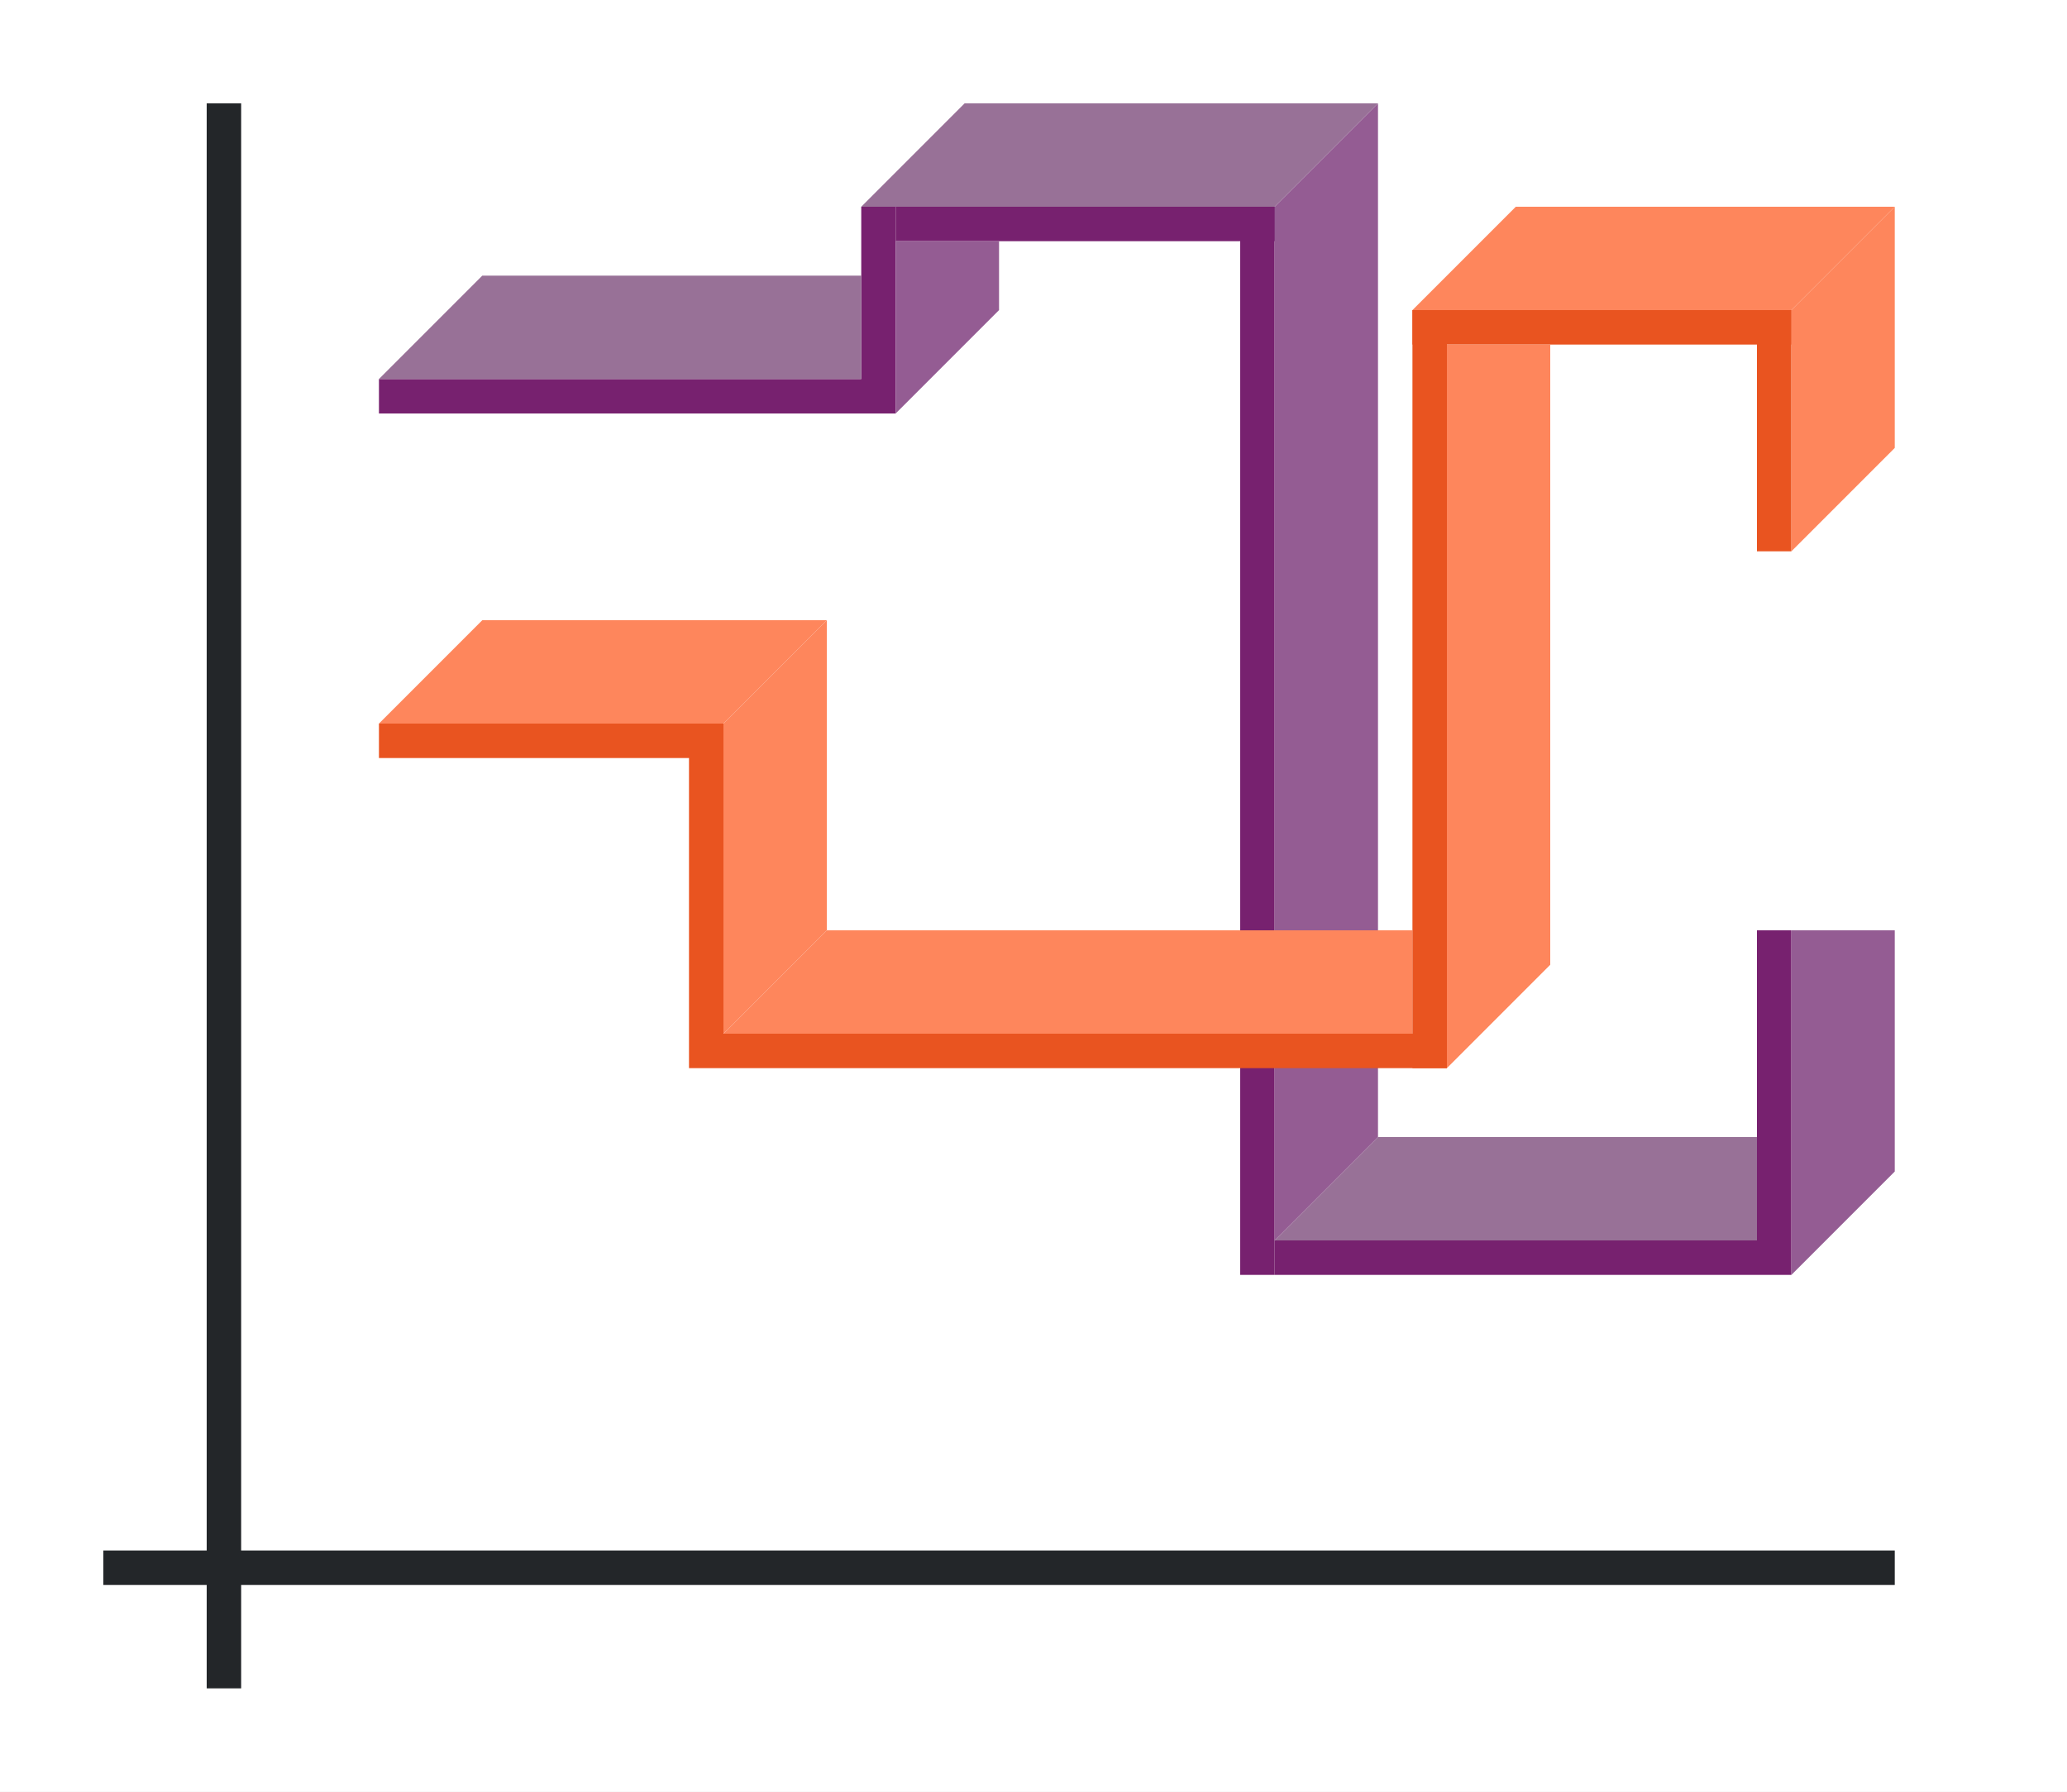
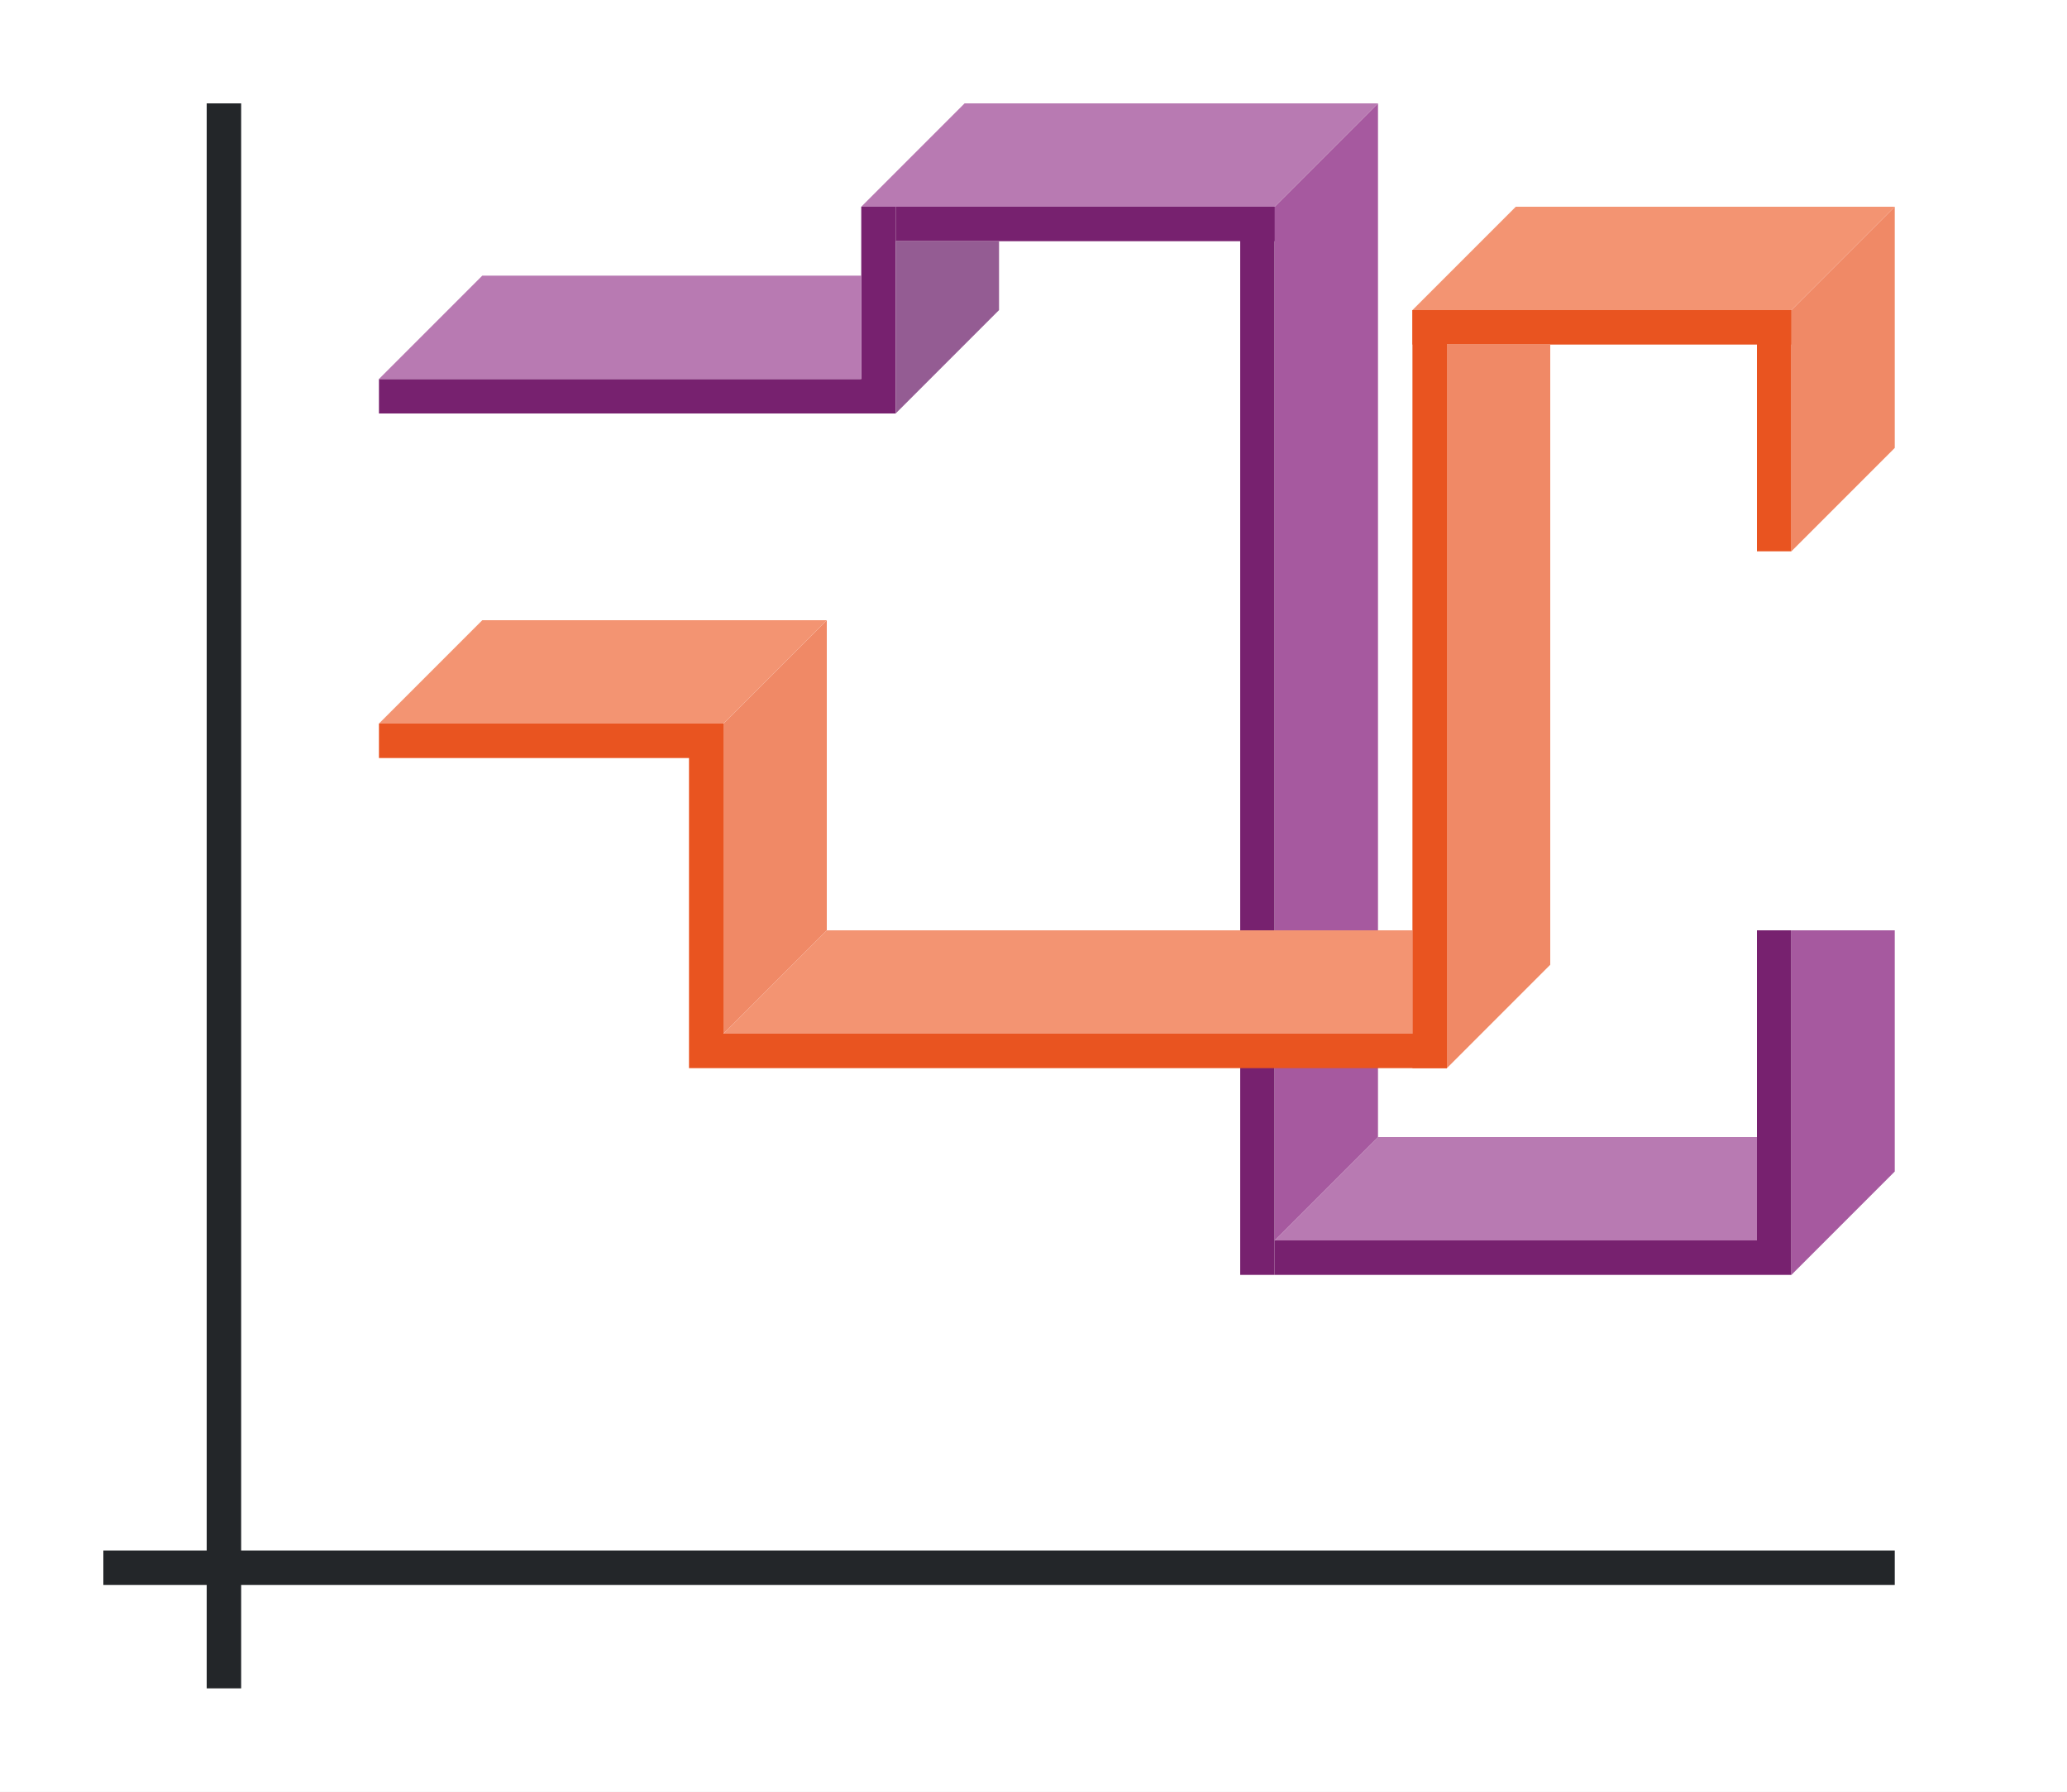
<svg xmlns="http://www.w3.org/2000/svg" height="52" width="60">
  <path d="M0 0h60v52H0z" fill="#fff" />
  <path d="M3 45h52v1H3z" fill="#232629" />
  <path d="M6 3h1v46H6z" fill="#232629" />
-   <g fill="#77216F">
+   <g fill="#77216f">
    <path d="M11 11h15v1H11zM25 6h1v5h-1zM36 6h1v31h-1z" />
    <path d="M26 6h12v1H26zM37 36h15v1H37zM51 27h1v9h-1z" />
  </g>
  <g fill="#e95420">
    <path d="M11 21h10v1H11zM20 22h1v9h-1zM41 9h11v1H41z" />
    <path d="M51 9h1v7h-1z" />
  </g>
-   <g fill-rule="evenodd">
-     <path d="M51 36H37l3-3h11z" fill="#987197" />
-     <path d="M42 10v21l3-3V10z" fill="#fe865c" />
-     <path d="M37 6v30l3-3V3z" fill="#945c93" />
-     <path d="M41 30H21l3-3h17z" fill="#fe865c" />
-     <path d="M21 21v9l3-3v-9zM52 9v7l3-3V6z" fill="#fe865c" />
-     <path d="M37 6H25l3-3h12zM25 11H11l3-3h11z" fill="#987197" />
-     <path d="M26 7v5l3-3V7zM52 27v10l3-3v-7z" fill="#945c93" />
-     <g fill="#fe865c">
-       <path d="M21 21H11l3-3h10zM52 9H41l3-3h11z" />
-     </g>
+   <path d="M51 36H37l3-3h11z" fill="#b87ab2" fill-rule="evenodd" />
+   <path d="M42 10v21l3-3V10z" fill="#f08966" fill-rule="evenodd" />
+   <path d="M37 6v30l3-3V3z" fill="#a6599f" fill-rule="evenodd" />
+   <path d="M41 30H21l3-3h17z" fill="#f39472" fill-rule="evenodd" />
+   <path d="M21 21v9l3-3v-9zM52 9v7l3-3V6z" fill="#f08966" fill-rule="evenodd" />
+   <path d="M37 6H25l3-3h12zM25 11H11l3-3h11z" fill="#b87ab2" fill-rule="evenodd" />
+   <path d="M26 7v5l3-3V7z" fill="#945c93" fill-rule="evenodd" />
+   <path d="M52 27v10l3-3v-7z" fill="#a6599f" fill-rule="evenodd" />
+   <g fill="#f39472" fill-rule="evenodd">
+     <path d="M21 21H11l3-3h10zM52 9H41l3-3h11z" />
  </g>
  <g fill="#e95420">
    <path d="M21 30h21v1H21z" />
    <path d="M41 9h1v22h-1z" />
  </g>
</svg>
